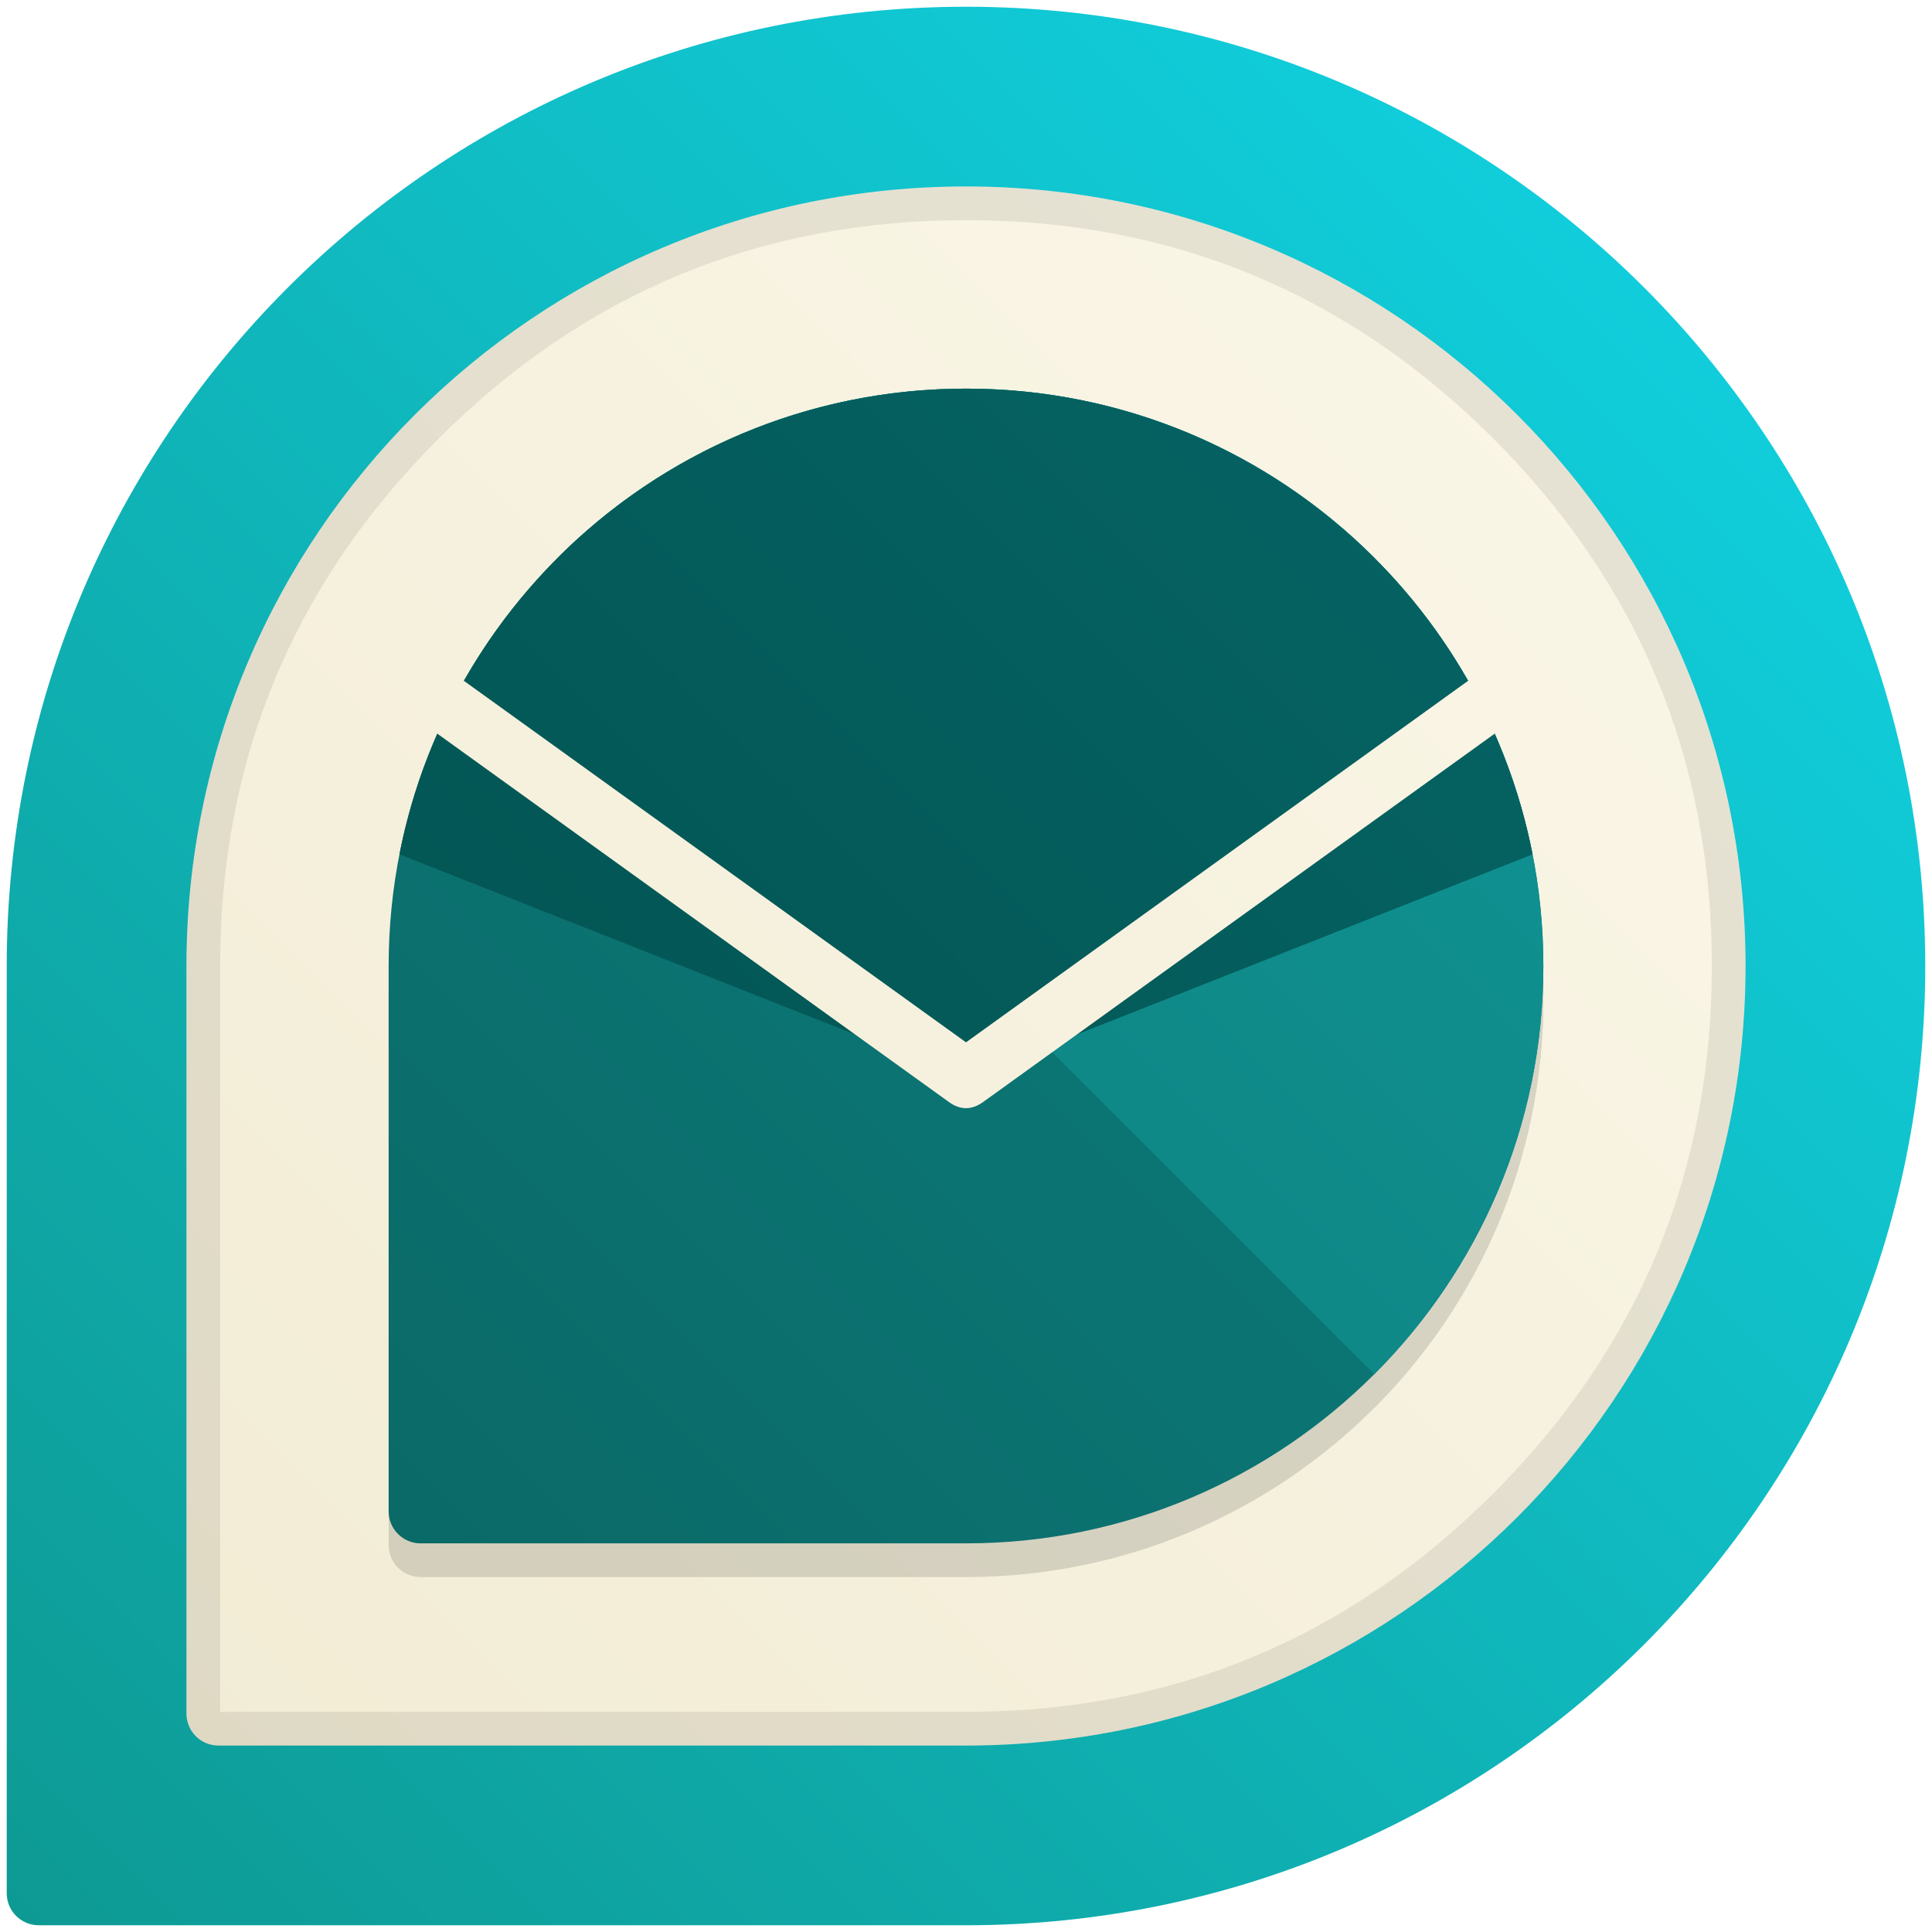
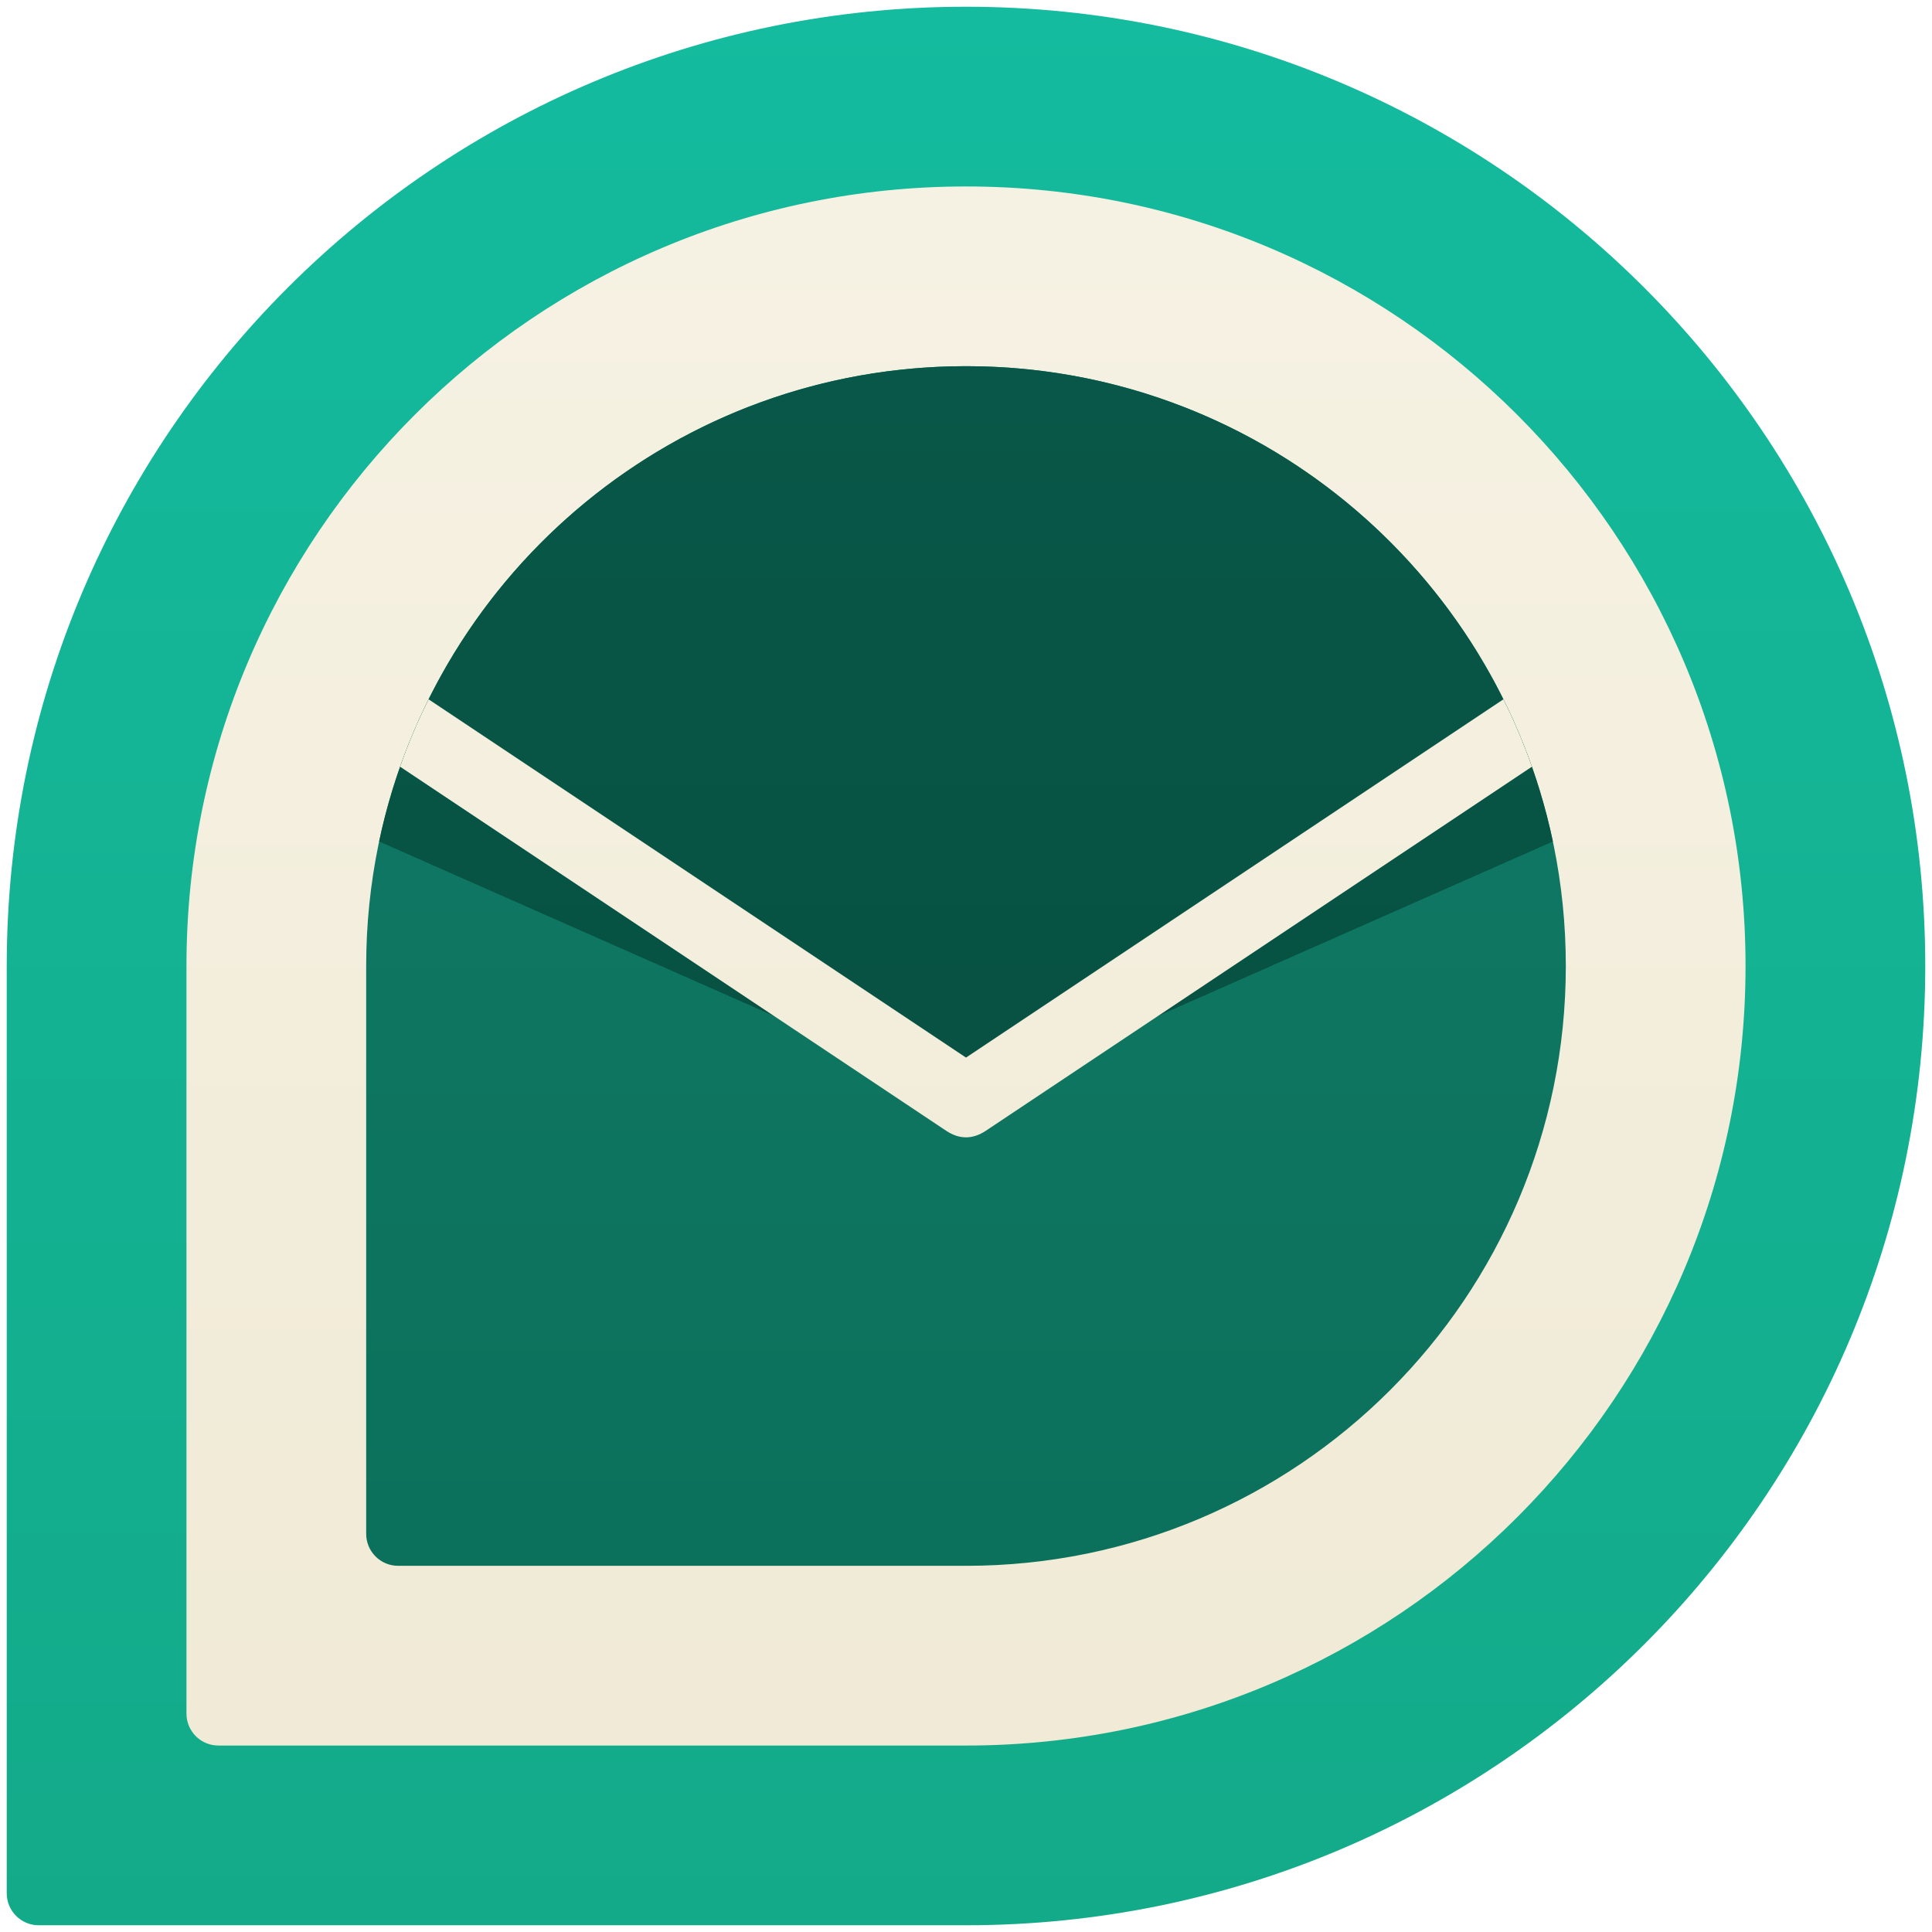
<svg xmlns="http://www.w3.org/2000/svg" width="86" height="86" viewBox="0 0 86 86">
  <defs>
-     <linearGradient id="gD" x1="0.717" y1="85.283" x2="85.283" y2="0.717" gradientUnits="userSpaceOnUse">
-       <stop offset="0" stop-color="#0A625E" />
-       <stop offset="1" stop-color="#0C888A" />
+     <linearGradient id="gD" x1="0" y1="0" x2="0" y2="86" gradientUnits="userSpaceOnUse">
+       <stop offset="0" stop-color="#117D6A" />
+       <stop offset="1" stop-color="#0B6E58" />
    </linearGradient>
-     <linearGradient id="gE" x1="0.717" y1="85.283" x2="85.283" y2="0.717" gradientUnits="userSpaceOnUse">
-       <stop offset="0" stop-color="#004A47" />
-       <stop offset="1" stop-color="#076B6C" />
+     <linearGradient id="gE" x1="0" y1="0" x2="0" y2="86" gradientUnits="userSpaceOnUse">
+       <stop offset="0" stop-color="#0A5A4B" />
+       <stop offset="1" stop-color="#044B3B" />
    </linearGradient>
-     <linearGradient id="gF" x1="0.717" y1="85.283" x2="85.283" y2="0.717" gradientUnits="userSpaceOnUse">
-       <stop offset="0" stop-color="#0E9A94" />
-       <stop offset="1" stop-color="#11D6E7" />
+     <linearGradient id="gF" x1="0" y1="0" x2="0" y2="86" gradientUnits="userSpaceOnUse">
+       <stop offset="0" stop-color="#14BB9E" />
+       <stop offset="1" stop-color="#13AA89" />
    </linearGradient>
-     <linearGradient id="gH" x1="0.717" y1="85.283" x2="85.283" y2="0.717" gradientUnits="userSpaceOnUse">
-       <stop offset="0" stop-color="#0E7571" />
-       <stop offset="1" stop-color="#109C9E" />
-     </linearGradient>
-     <linearGradient id="gC" x1="0.717" y1="85.283" x2="85.283" y2="0.717" gradientUnits="userSpaceOnUse">
-       <stop offset="0" stop-color="#F1EBD3" />
-       <stop offset="1" stop-color="#FCF8EA" />
+     <linearGradient id="gC" x1="0" y1="0" x2="0" y2="86" gradientUnits="userSpaceOnUse">
+       <stop offset="0" stop-color="#F7F3E5" />
+       <stop offset="1" stop-color="#EFE9D4" />
    </linearGradient>
  </defs>
  <path fill="url(#gF)" d="M43,0.3 L43,0.3 A42.7 42.7 0 0 1 85.7,43 L85.7,43 A42.7 42.7 0 0 1 43,85.7 L1.723,85.7 A1.423 1.423 0 0 1 0.3,84.277 L0.3,43 A42.7 42.7 0 0 1 43,0.3 Z" />
  <path fill="url(#gC)" d="M43,8.3 L43,8.3 A34.7 34.7 0 0 1 77.7,43 L77.7,43 A34.7 34.7 0 0 1 43,77.7 L9.723,77.7 A1.423 1.423 0 0 1 8.3,76.277 L8.3,43 A34.7 34.7 0 0 1 43,8.3 Z" />
-   <path fill="#000000" opacity="0.08" d="M43,8.3 C62.164,8.3 77.7,23.836 77.7,43 C77.7,62.164 62.164,77.7 43,77.7 L9.723,77.7 C8.937,77.7 8.3,77.063 8.3,76.277 L8.3,43 C8.3,23.836 23.836,8.3 43,8.3 Z M43,9.8 Q29.248,9.8 19.524,19.524 Q9.8,29.248 9.8,43 L9.8,76.2 L43,76.2 Q56.752,76.2 66.476,66.476 Q76.2,56.752 76.2,43 Q76.2,29.248 66.476,19.524 Q56.752,9.8 43,9.8 Z" />
-   <g opacity="0.13">
-     <path fill="#000000" d="M43,18.8 L43,18.8 C57.194,18.8 68.7,30.306 68.7,44.5 L68.7,44.5 C68.7,58.694 57.194,70.2 43,70.2 L18.723,70.2 C17.937,70.2 17.3,69.563 17.3,68.777 L17.3,44.5 C17.3,30.306 28.806,18.8 43,18.8 Z" />
-     <path fill="#000000" d="M43,18.8 C57.194,18.8 68.7,30.306 68.7,44.5 C68.7,51.597 65.823,58.022 61.173,62.673 L24.827,26.327 C29.478,21.677 35.903,18.8 43,18.8 Z" />
-     <path fill="#000000" d="M43,18.8 C55.493,18.8 65.904,27.714 68.22,39.529 L43,49.5 L17.78,39.529 C20.096,27.714 30.507,18.8 43,18.8 Z" />
-   </g>
-   <path fill="url(#gD)" d="M43,17.3 L43,17.3 A25.7 25.7 0 0 1 68.7,43 L68.7,43 A25.7 25.7 0 0 1 43,68.7 L18.723,68.7 A1.423 1.423 0 0 1 17.3,67.277 L17.3,43 A25.7 25.7 0 0 1 43,17.3 Z" />
-   <path fill="url(#gH)" d="M43,17.3 C57.194,17.3 68.7,28.806 68.7,43 C68.7,50.097 65.823,56.522 61.173,61.173 L24.827,24.827 C29.478,20.177 35.903,17.3 43,17.3 Z" />
-   <path fill="url(#gE)" d="M43,17.3 C55.493,17.3 65.904,26.214 68.22,38.029 L43,48 L17.78,38.029 C20.096,26.214 30.507,17.3 43,17.3 Z" />
-   <path fill="url(#gC)" d="M18.76,28.945 L43,46.398 L67.24,28.945 Q68.295,28.185 69.055,29.24 Q69.435,29.768 69.361,30.222 Q69.287,30.675 68.76,31.055 L43.76,49.055 Q43,49.602 42.24,49.055 L17.24,31.055 Q16.185,30.295 16.945,29.24 Q17.325,28.713 17.778,28.639 Q18.232,28.565 18.76,28.945 Z" />
+   <path fill="url(#gD)" d="M43,16.3 L43,16.3 A26.7 26.7 0 0 1 69.7,43 L69.7,43 A26.7 26.7 0 0 1 43,69.7 L17.723,69.7 A1.423 1.423 0 0 1 16.3,68.277 L16.3,43 A26.7 26.7 0 0 1 43,16.3 Z" />
+   <path fill="url(#gE)" d="M43,16.3 C55.845,16.3 66.572,25.371 69.124,37.457 L43,49 L16.876,37.457 C19.428,25.371 30.155,16.3 43,16.3 Z" />
+   <path fill="url(#gC)" d="M17.809,34.129 C18.172,33.098 18.596,32.097 19.078,31.129 L43,47.077 L66.922,31.129 C67.404,32.097 67.828,33.098 68.191,34.129 L43.888,50.331 Q43,50.923 42.112,50.331 Z" />
</svg>
